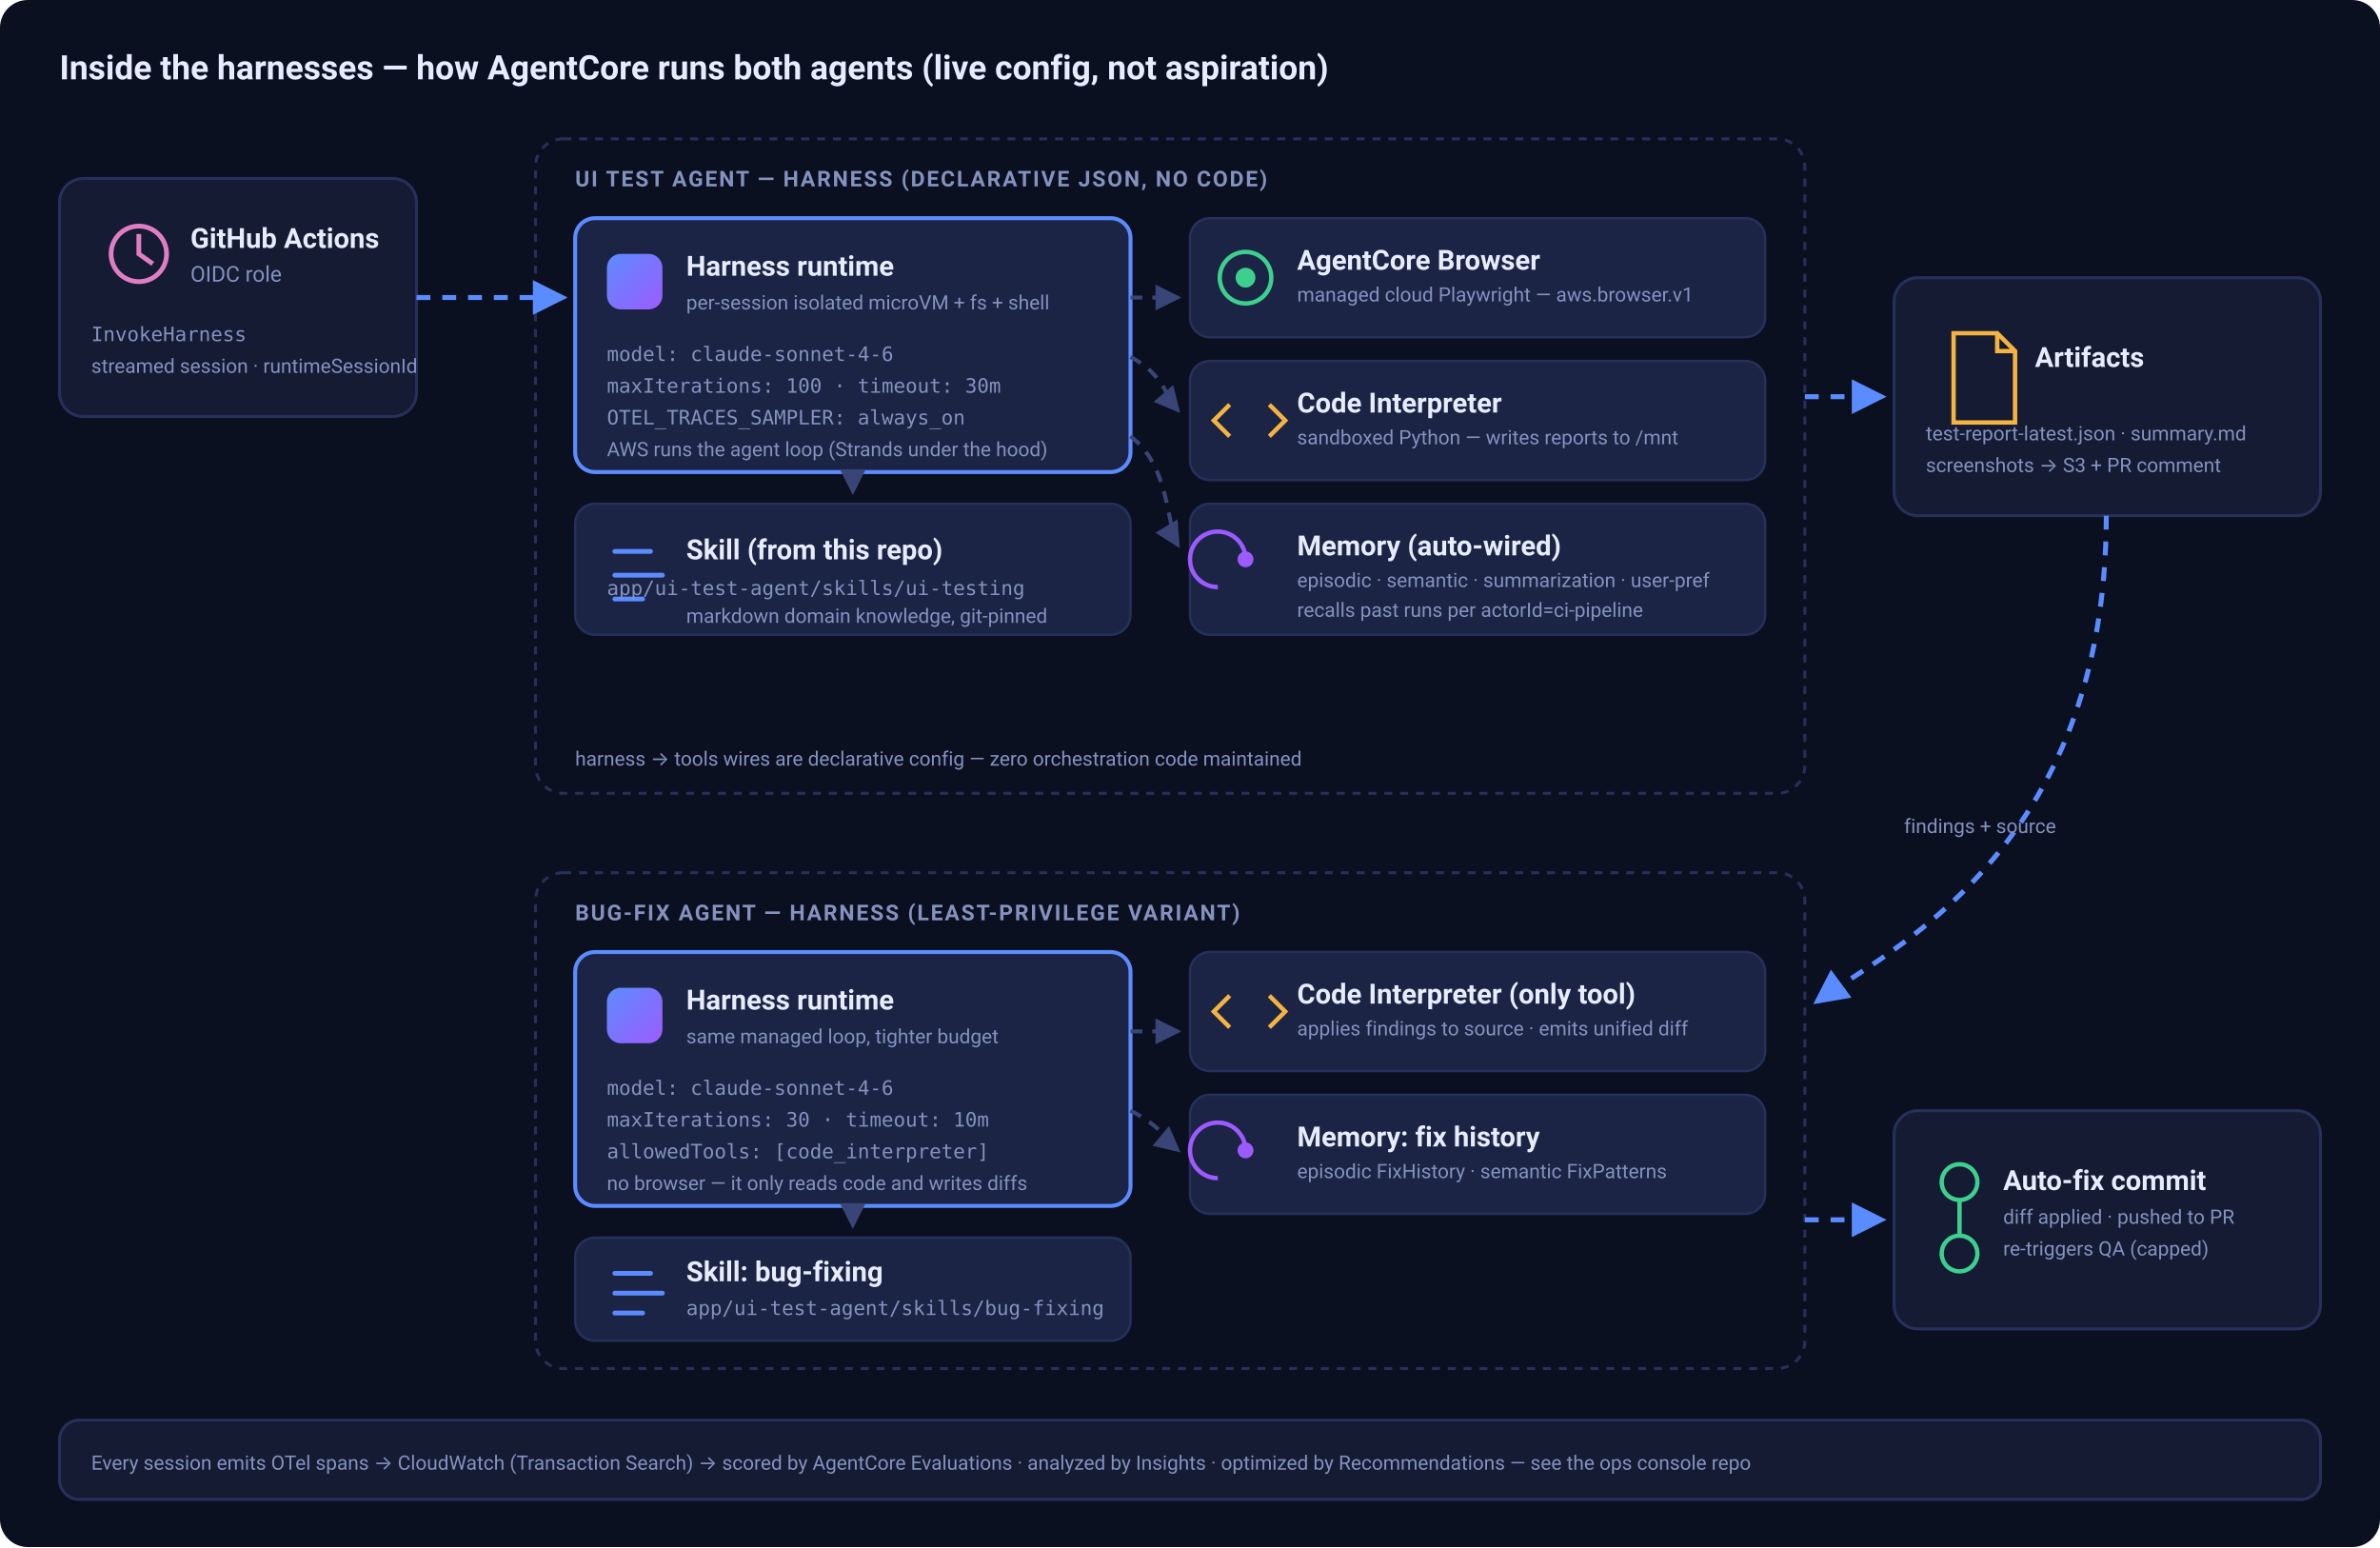
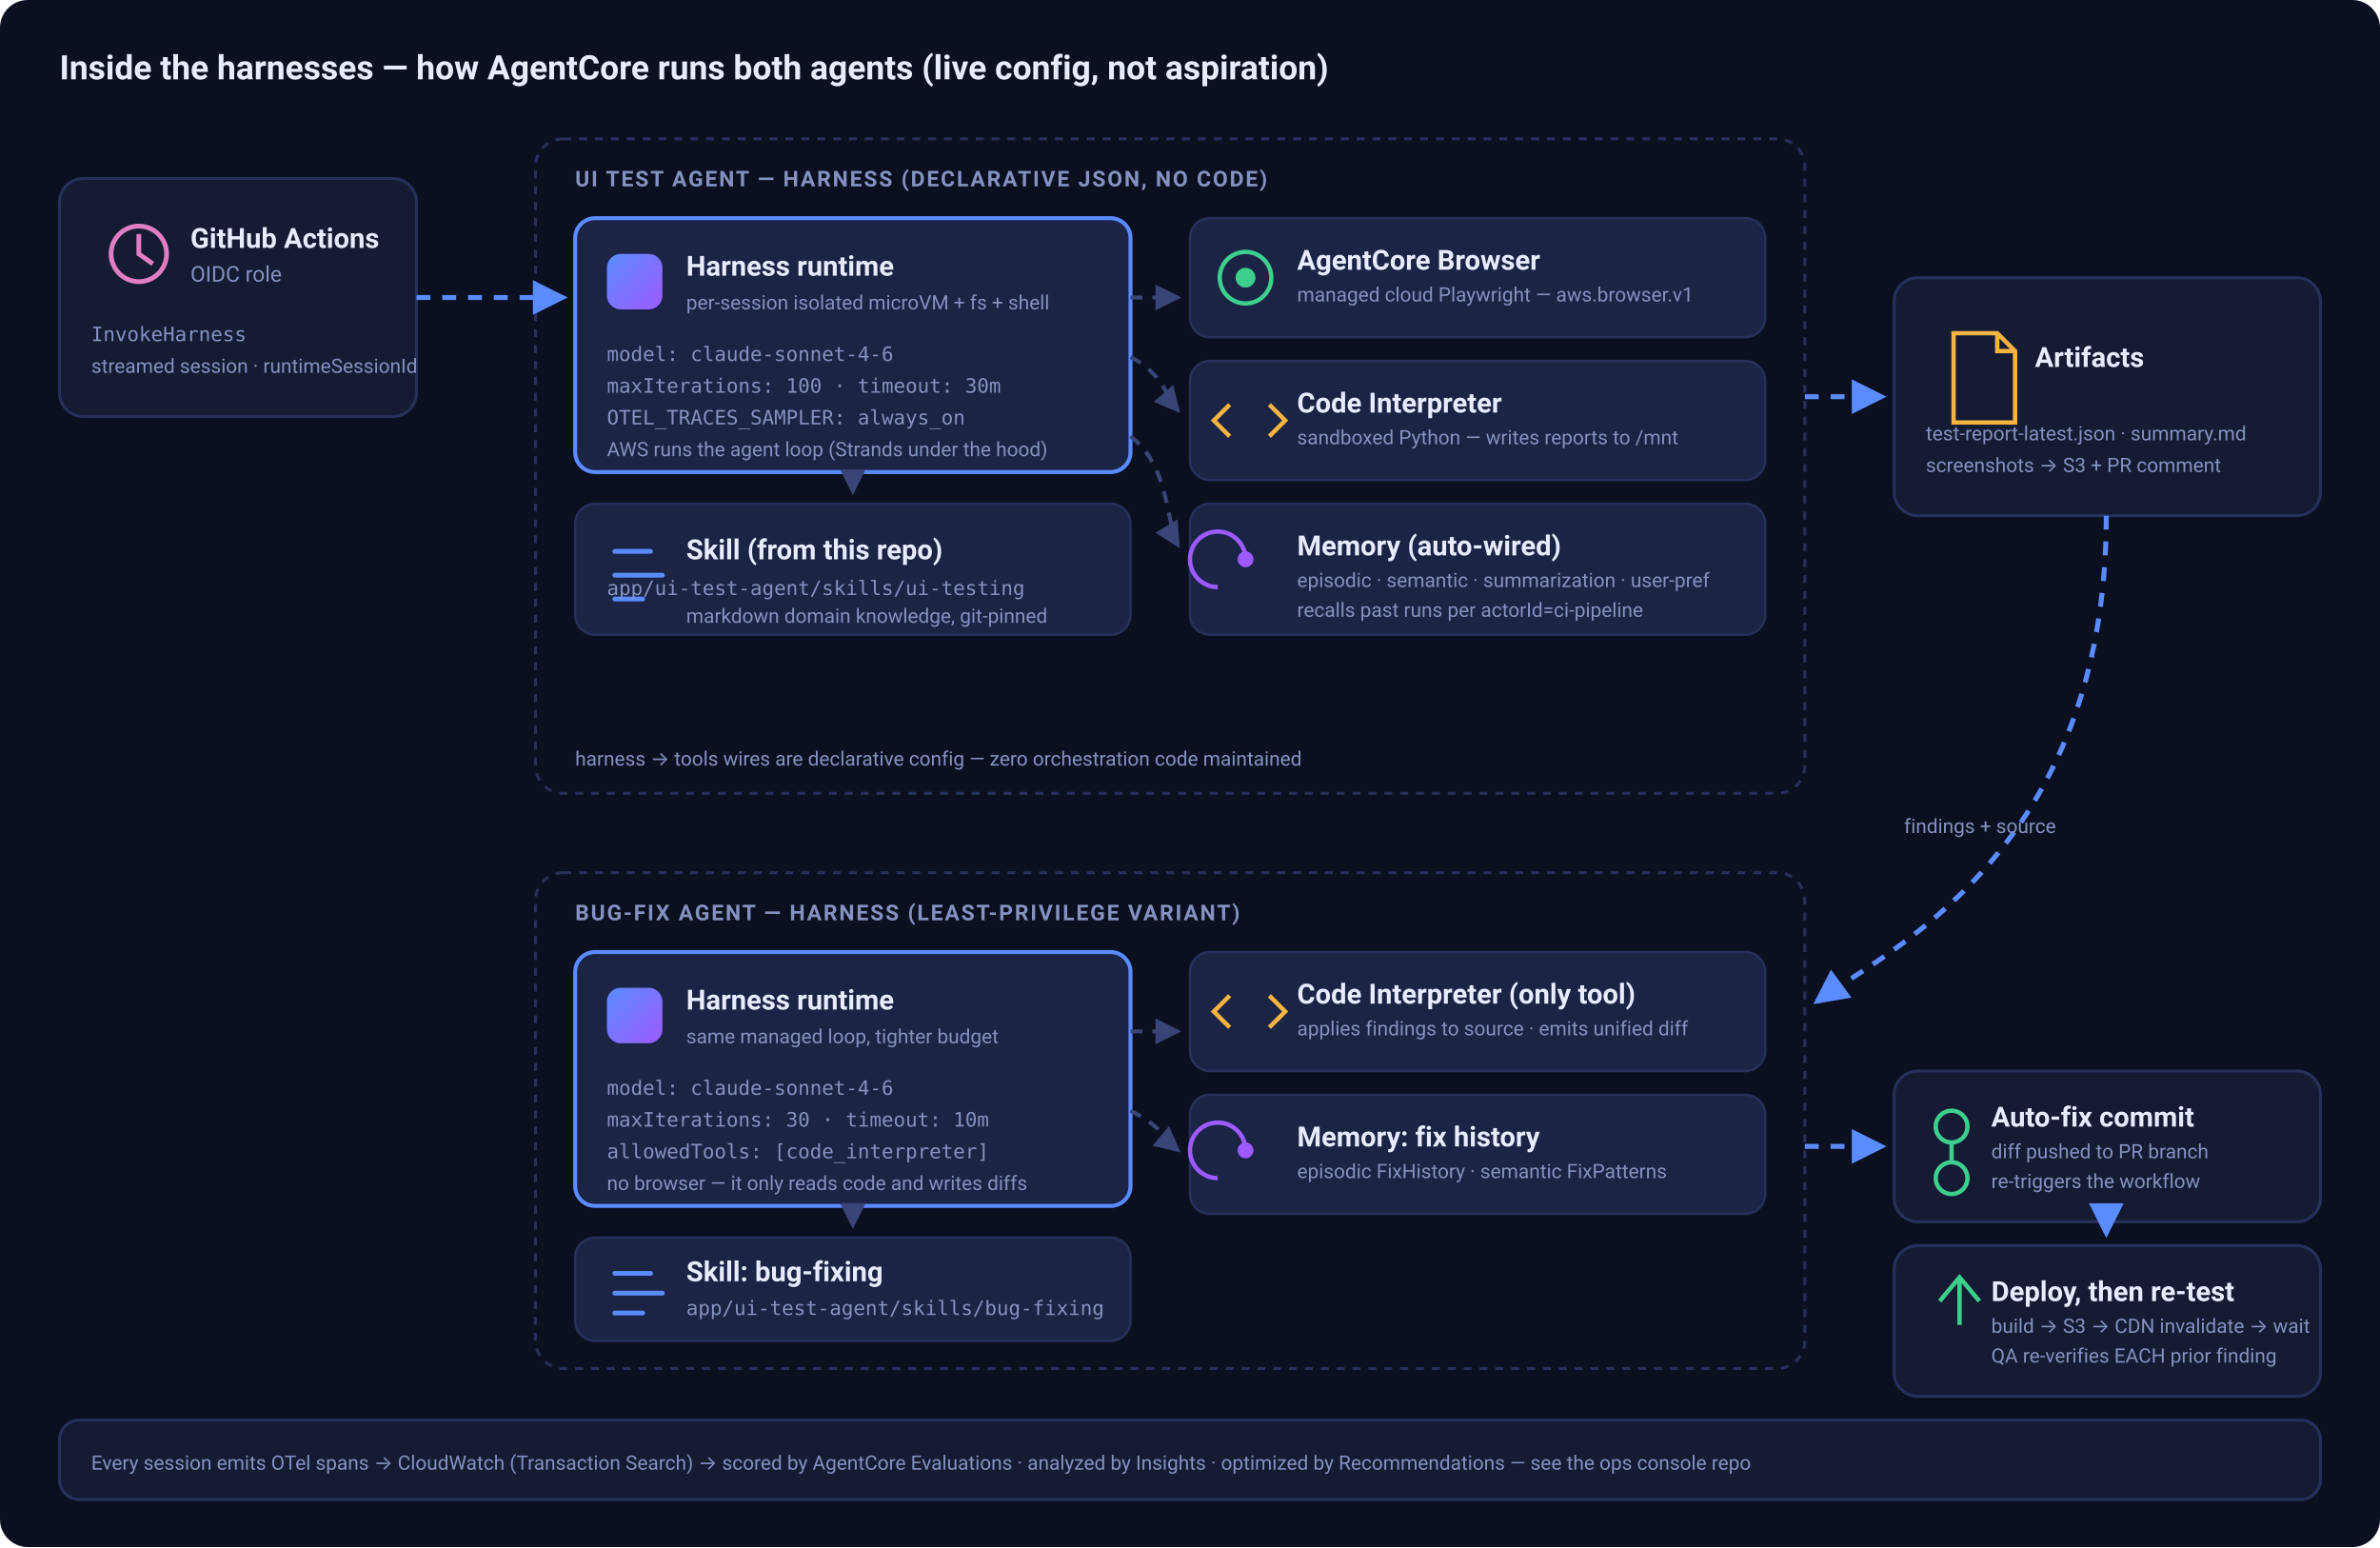
<svg xmlns="http://www.w3.org/2000/svg" viewBox="0 0 1200 780" font-family="system-ui,-apple-system,'Segoe UI',Roboto,sans-serif">
  <defs>
    <marker id="ah" viewBox="0 0 8 8" refX="7" refY="4" markerWidth="7" markerHeight="7" orient="auto">
      <path d="M0,0 L8,4 L0,8 Z" fill="#5b8cff" />
    </marker>
    <marker id="ah2" viewBox="0 0 8 8" refX="7" refY="4" markerWidth="6.5" markerHeight="6.5" orient="auto">
      <path d="M0,0 L8,4 L0,8 Z" fill="#3a4577" />
    </marker>
    <linearGradient id="logo" x1="0" y1="0" x2="1" y2="1">
      <stop offset="0" stop-color="#5b8cff" />
      <stop offset="1" stop-color="#9d5bff" />
    </linearGradient>
    <style>
      .card { fill:#141b33; stroke:#26305a; stroke-width:1.5; }
      .inner { fill:#1b2444; stroke:#26305a; stroke-width:1.2; }
      .hl { fill:#1b2444; stroke:#5b8cff; stroke-width:2; }
      .title { fill:#e7ecff; font-size:14px; font-weight:650; }
      .sub { fill:#8592c0; font-size:11px; }
      .tiny { fill:#8592c0; font-size:10px; }
      .mono { fill:#8592c0; font-size:10px; font-family:ui-monospace,Menlo,monospace; }
      .grp { fill:none; stroke:#26305a; stroke-width:1.5; stroke-dasharray:4 4; }
      .grplabel { fill:#8592c0; font-size:11px; font-weight:600; letter-spacing:.08em; }
      .wire { stroke:#5b8cff; stroke-width:2.5; fill:none; stroke-dasharray:7 6; animation:dash 1.1s linear infinite; }
      .wire2 { stroke:#3a4577; stroke-width:2; fill:none; stroke-dasharray:6 5; animation:dash 1.4s linear infinite; }
      @keyframes dash { to { stroke-dashoffset:-13; } }
      .pulse { animation:pulse 2.4s ease-in-out infinite; }
      @keyframes pulse { 0%,100% { opacity:.55; } 50% { opacity:1; } }
    </style>
  </defs>
  <rect x="0" y="0" width="1200" height="780" fill="#0b1020" rx="14" />
  <text x="30" y="40" fill="#e7ecff" font-size="17" font-weight="650">Inside the harnesses — how AgentCore runs both agents (live config, not aspiration)</text>
  <rect class="card" x="30" y="90" width="180" height="120" rx="12" />
  <circle cx="70" cy="128" r="14" fill="none" stroke="#e17ec3" stroke-width="2.4" />
  <path d="M70,118 v10 l7,5" stroke="#e17ec3" stroke-width="2.4" fill="none" />
  <text class="title" x="96" y="125">GitHub Actions</text>
  <text class="sub" x="96" y="142">OIDC role</text>
  <text class="mono" x="46" y="172">InvokeHarness</text>
  <text class="tiny" x="46" y="188">streamed session · runtimeSessionId</text>
  <rect class="grp" x="270" y="70" width="640" height="330" rx="14" />
  <text class="grplabel" x="290" y="94">UI TEST AGENT — HARNESS (DECLARATIVE JSON, NO CODE)</text>
  <rect class="hl" x="290" y="110" width="280" height="128" rx="10" />
  <rect x="306" y="128" width="28" height="28" rx="7" fill="url(#logo)" class="pulse" />
  <text class="title" x="346" y="139">Harness runtime</text>
  <text class="tiny" x="346" y="156">per-session isolated microVM + fs + shell</text>
  <text class="mono" x="306" y="182">model: claude-sonnet-4-6</text>
  <text class="mono" x="306" y="198">maxIterations: 100 · timeout: 30m</text>
  <text class="mono" x="306" y="214">OTEL_TRACES_SAMPLER: always_on</text>
  <text class="tiny" x="306" y="230">AWS runs the agent loop (Strands under the hood)</text>
  <rect class="inner" x="600" y="110" width="290" height="60" rx="10" />
  <circle cx="628" cy="140" r="13" fill="none" stroke="#3ecf8e" stroke-width="2.2" />
  <circle cx="628" cy="140" r="5" fill="#3ecf8e" class="pulse" />
  <text class="title" x="654" y="136" font-size="13">AgentCore Browser</text>
  <text class="tiny" x="654" y="152">managed cloud Playwright — aws.browser.v1</text>
  <rect class="inner" x="600" y="182" width="290" height="60" rx="10" />
  <path d="M620,204 l-8,8 8,8 M640,204 l8,8 -8,8" stroke="#f5b342" stroke-width="2.2" fill="none" />
  <text class="title" x="654" y="208" font-size="13">Code Interpreter</text>
  <text class="tiny" x="654" y="224">sandboxed Python — writes reports to /mnt</text>
  <rect class="inner" x="600" y="254" width="290" height="66" rx="10" />
  <path d="M614,296 a14,14 0 1 1 14,-14" fill="none" stroke="#9d5bff" stroke-width="2.2" />
  <circle cx="628" cy="282" r="4" fill="#9d5bff" />
  <text class="title" x="654" y="280" font-size="13">Memory (auto-wired)</text>
  <text class="tiny" x="654" y="296">episodic · semantic · summarization · user-pref</text>
  <text class="tiny" x="654" y="311">recalls past runs per actorId=ci-pipeline</text>
  <rect class="inner" x="290" y="254" width="280" height="66" rx="10" />
  <path d="M310,278 h18 M310,290 h24 M310,302 h14" stroke="#5b8cff" stroke-width="2.4" stroke-linecap="round" />
  <text class="title" x="346" y="282" font-size="13">Skill (from this repo)</text>
  <text class="mono" x="306" y="300" font-size="9">app/ui-test-agent/skills/ui-testing</text>
  <text class="tiny" x="346" y="314">markdown domain knowledge, git-pinned</text>
  <text class="tiny" x="290" y="386">harness → tools wires are declarative config — zero orchestration code maintained</text>
  <path class="wire" d="M210,150 H284" marker-end="url(#ah)" />
  <path class="wire2" d="M570,150 H594" marker-end="url(#ah2)" />
  <path class="wire2" d="M570,180 C586,188 588,200 594,207" marker-end="url(#ah2)" />
  <path class="wire2" d="M570,220 C590,235 588,265 594,275" marker-end="url(#ah2)" />
  <path class="wire2" d="M430,238 V248" marker-end="url(#ah2)" />
  <rect class="card" x="955" y="140" width="215" height="120" rx="12" />
  <path d="M985,168 h22 l9,9 v36 h-31 Z M1007,168 v9 h9" fill="none" stroke="#f5b342" stroke-width="2.2" />
  <text class="title" x="1026" y="185">Artifacts</text>
  <text class="tiny" x="971" y="222">test-report-latest.json · summary.md</text>
  <text class="tiny" x="971" y="238">screenshots → S3 + PR comment</text>
  <path class="wire" d="M910,200 H949" marker-end="url(#ah)" />
  <rect class="grp" x="270" y="440" width="640" height="250" rx="14" />
  <text class="grplabel" x="290" y="464">BUG-FIX AGENT — HARNESS (LEAST-PRIVILEGE VARIANT)</text>
  <rect class="hl" x="290" y="480" width="280" height="128" rx="10" />
  <rect x="306" y="498" width="28" height="28" rx="7" fill="url(#logo)" class="pulse" />
  <text class="title" x="346" y="509">Harness runtime</text>
  <text class="tiny" x="346" y="526">same managed loop, tighter budget</text>
  <text class="mono" x="306" y="552">model: claude-sonnet-4-6</text>
  <text class="mono" x="306" y="568">maxIterations: 30 · timeout: 10m</text>
  <text class="mono" x="306" y="584">allowedTools: [code_interpreter]</text>
  <text class="tiny" x="306" y="600">no browser — it only reads code and writes diffs</text>
  <rect class="inner" x="600" y="480" width="290" height="60" rx="10" />
  <path d="M620,502 l-8,8 8,8 M640,502 l8,8 -8,8" stroke="#f5b342" stroke-width="2.2" fill="none" />
  <text class="title" x="654" y="506" font-size="13">Code Interpreter (only tool)</text>
  <text class="tiny" x="654" y="522">applies findings to source · emits unified diff</text>
  <rect class="inner" x="600" y="552" width="290" height="60" rx="10" />
  <path d="M614,594 a14,14 0 1 1 14,-14" fill="none" stroke="#9d5bff" stroke-width="2.2" />
  <circle cx="628" cy="580" r="4" fill="#9d5bff" />
  <text class="title" x="654" y="578" font-size="13">Memory: fix history</text>
  <text class="tiny" x="654" y="594">episodic FixHistory · semantic FixPatterns</text>
  <rect class="inner" x="290" y="624" width="280" height="52" rx="10" />
  <path d="M310,642 h18 M310,652 h24 M310,662 h14" stroke="#5b8cff" stroke-width="2.4" stroke-linecap="round" />
  <text class="title" x="346" y="646" font-size="13">Skill: bug-fixing</text>
  <text class="mono" x="346" y="663" font-size="9">app/ui-test-agent/skills/bug-fixing</text>
  <path class="wire2" d="M570,520 H594" marker-end="url(#ah2)" />
  <path class="wire2" d="M570,560 C586,568 588,575 594,580" marker-end="url(#ah2)" />
  <path class="wire2" d="M430,608 V618" marker-end="url(#ah2)" />
  <path class="wire" d="M1062,260 C1062,430 950,480 916,505" marker-end="url(#ah)" />
  <text class="tiny" x="960" y="420">findings + source</text>
-   <rect class="card" x="955" y="560" width="215" height="110" rx="12" />
-   <circle cx="988" cy="596" r="9" fill="none" stroke="#3ecf8e" stroke-width="2.2" />
-   <circle cx="988" cy="632" r="9" fill="none" stroke="#3ecf8e" stroke-width="2.2" />
-   <path d="M988,605 v18" stroke="#3ecf8e" stroke-width="2.2" />
-   <text class="title" x="1010" y="600">Auto-fix commit</text>
-   <text class="tiny" x="1010" y="617">diff applied · pushed to PR</text>
-   <text class="tiny" x="1010" y="633">re-triggers QA (capped)</text>
-   <path class="wire" d="M910,615 H949" marker-end="url(#ah)" />
+   <rect class="card" x="955" y="540" width="215" height="76" rx="12" />
+   <circle cx="984" cy="568" r="8" fill="none" stroke="#3ecf8e" stroke-width="2.2" />
+   <circle cx="984" cy="594" r="8" fill="none" stroke="#3ecf8e" stroke-width="2.2" />
+   <path d="M984,576 v10" stroke="#3ecf8e" stroke-width="2.2" />
+   <text class="title" x="1004" y="568" font-size="13">Auto-fix commit</text>
+   <text class="tiny" x="1004" y="584">diff pushed to PR branch</text>
+   <text class="tiny" x="1004" y="599">re-triggers the workflow</text>
+   <path class="wire" d="M910,578 H949" marker-end="url(#ah)" />
+   <rect class="card" x="955" y="628" width="215" height="76" rx="12" stroke="#3ecf8e" />
+   <path d="M978,656 l10,-12 10,12 M988,644 v24" stroke="#3ecf8e" stroke-width="2.2" fill="none" />
+   <text class="title" x="1004" y="656" font-size="13">Deploy, then re-test</text>
+   <text class="tiny" x="1004" y="672">build → S3 → CDN invalidate → wait</text>
+   <text class="tiny" x="1004" y="687">QA re-verifies EACH prior finding</text>
+   <path class="wire" d="M1062,616 V622" marker-end="url(#ah)" />
  <rect class="card" x="30" y="716" width="1140" height="40" rx="10" />
  <text class="tiny" x="46" y="741">Every session emits OTel spans → CloudWatch (Transaction Search) → scored by AgentCore Evaluations · analyzed by Insights · optimized by Recommendations — see the ops console repo</text>
</svg>
